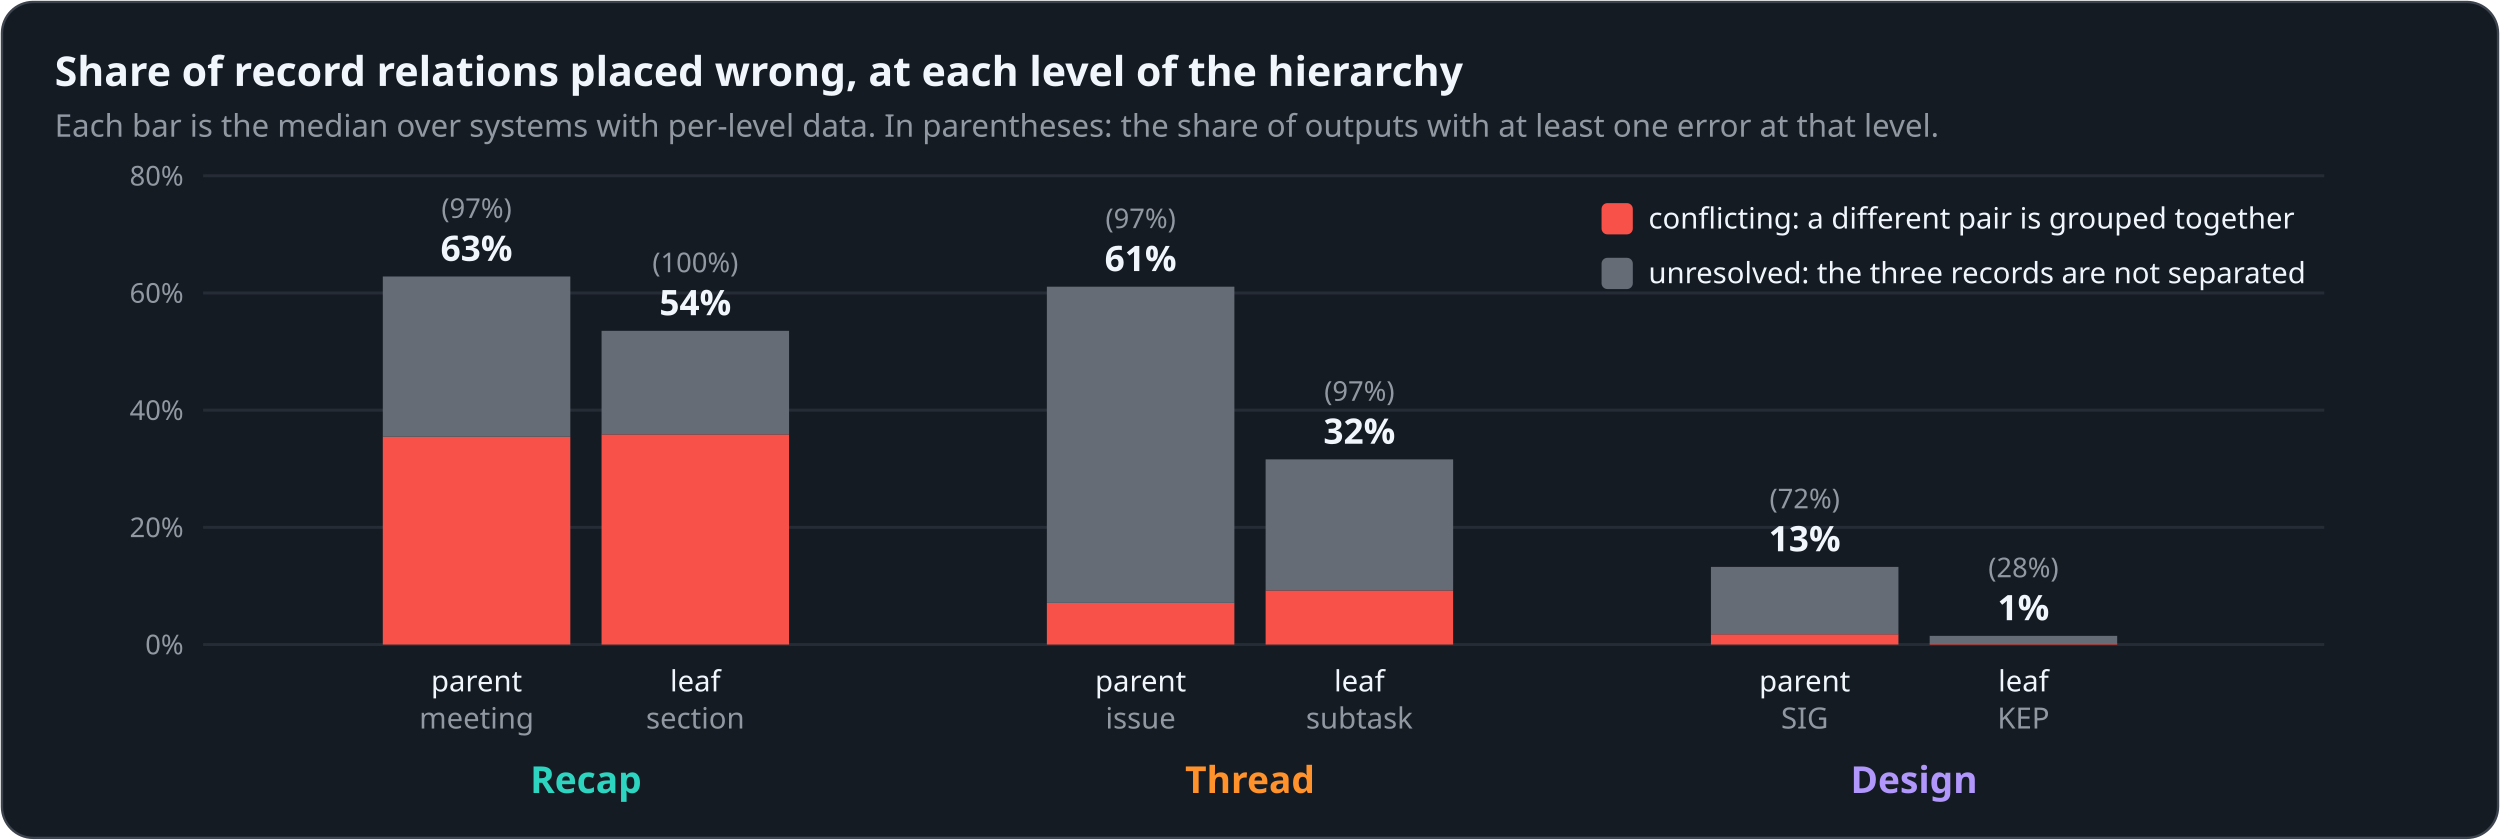
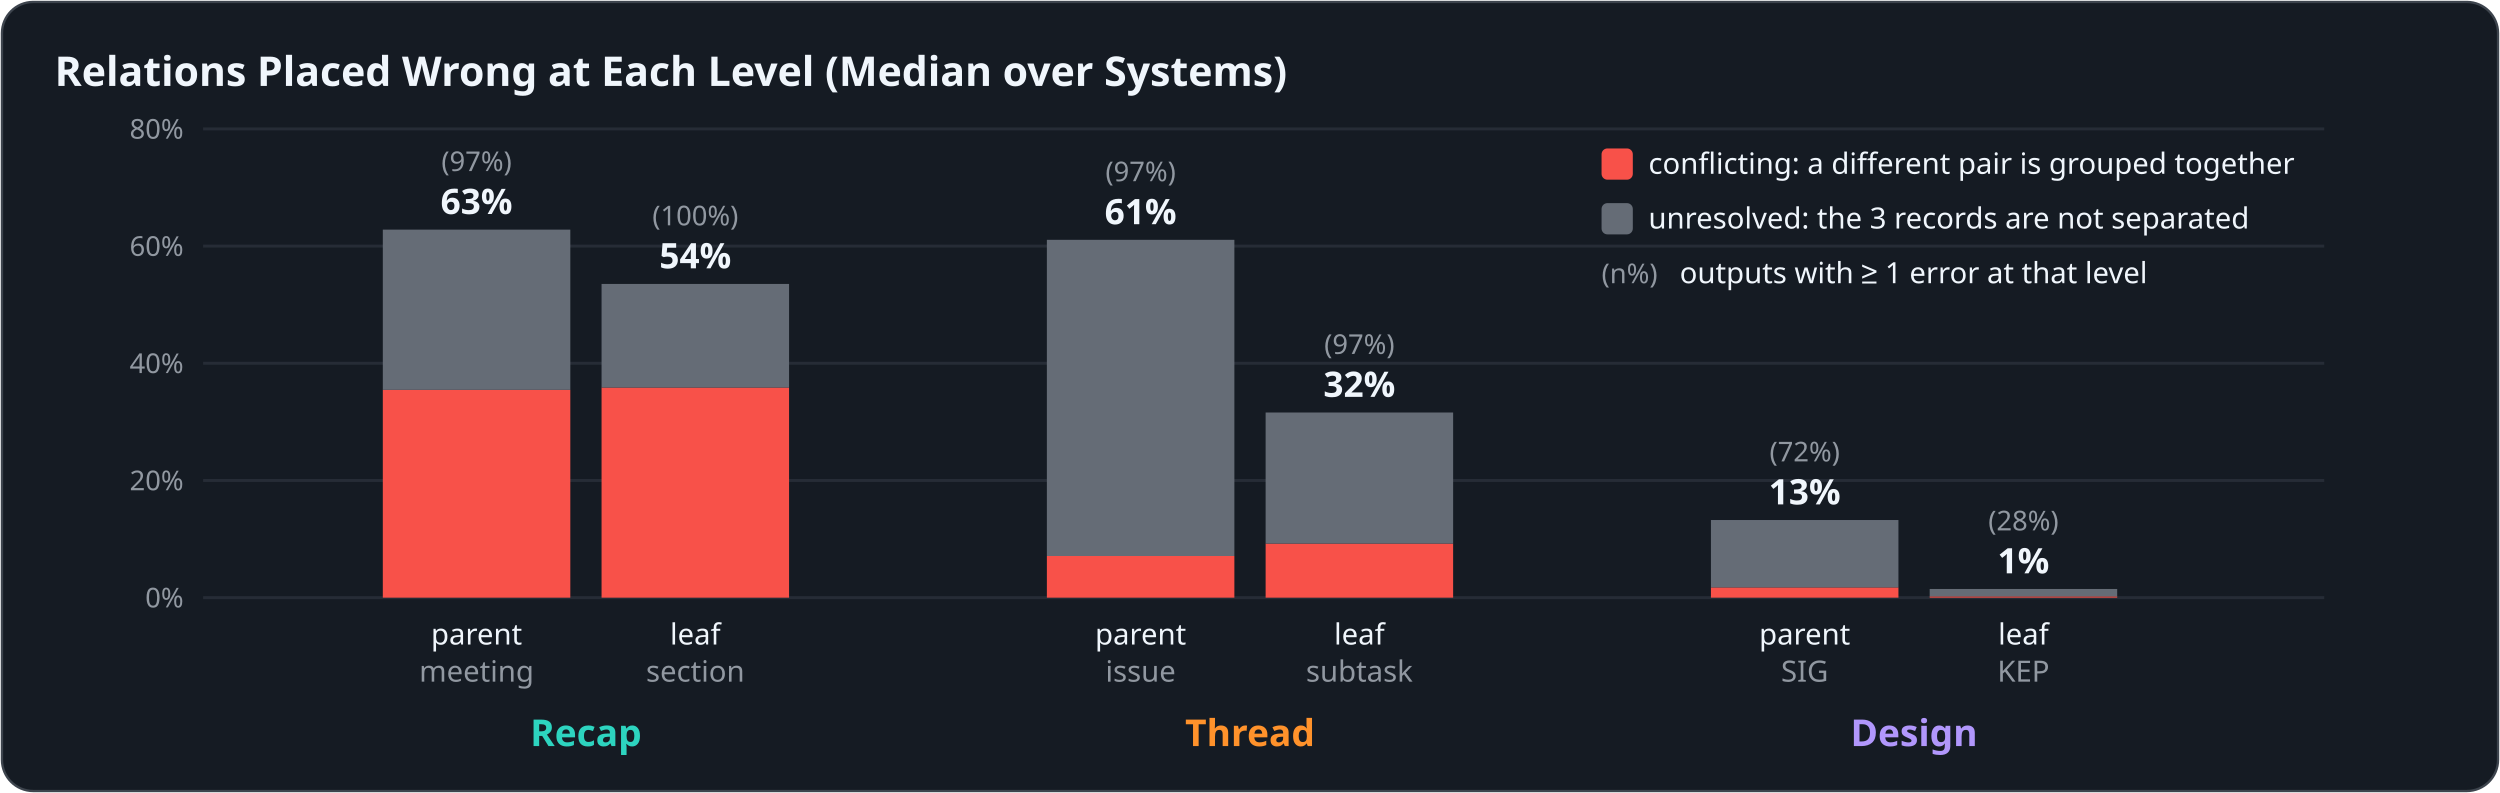
- <svg xmlns="http://www.w3.org/2000/svg" width="1280" height="430" viewBox="0 0 1280 430" role="img" aria-label="Parent-level error rates exceed leaf-level error rates in every family">
-   <rect x="1" y="1" width="1278" height="428" rx="16" fill="#151b23" stroke="#3d444d" stroke-width="1.2" />
-   <text x="28" y="44" font-family="-apple-system,BlinkMacSystemFont,'Segoe UI','Noto Sans',Helvetica,Arial,sans-serif" font-size="21" font-weight="700" fill="#f0f6fc" text-anchor="start">Share of record relations placed wrong, at each level of the hierarchy</text>
-   <text x="28" y="70" font-family="-apple-system,BlinkMacSystemFont,'Segoe UI','Noto Sans',Helvetica,Arial,sans-serif" font-size="16" font-weight="400" fill="#9198a1" text-anchor="start">Each bar is the median over systems with per-level data. In parentheses: the share of outputs with at least one error at that level.</text>
-   <path d="M104 330.0 H1190" stroke="#262c36" stroke-width="1.5" />
-   <text x="94" y="335.0" font-family="-apple-system,BlinkMacSystemFont,'Segoe UI','Noto Sans',Helvetica,Arial,sans-serif" font-size="14" font-weight="400" fill="#9198a1" text-anchor="end">0%</text>
-   <path d="M104 270.0 H1190" stroke="#262c36" stroke-width="1.5" />
-   <text x="94" y="275.0" font-family="-apple-system,BlinkMacSystemFont,'Segoe UI','Noto Sans',Helvetica,Arial,sans-serif" font-size="14" font-weight="400" fill="#9198a1" text-anchor="end">20%</text>
-   <path d="M104 210.0 H1190" stroke="#262c36" stroke-width="1.5" />
-   <text x="94" y="215.0" font-family="-apple-system,BlinkMacSystemFont,'Segoe UI','Noto Sans',Helvetica,Arial,sans-serif" font-size="14" font-weight="400" fill="#9198a1" text-anchor="end">40%</text>
-   <path d="M104 150.0 H1190" stroke="#262c36" stroke-width="1.5" />
-   <text x="94" y="155.0" font-family="-apple-system,BlinkMacSystemFont,'Segoe UI','Noto Sans',Helvetica,Arial,sans-serif" font-size="14" font-weight="400" fill="#9198a1" text-anchor="end">60%</text>
-   <path d="M104 90.0 H1190" stroke="#262c36" stroke-width="1.5" />
-   <text x="94" y="95.0" font-family="-apple-system,BlinkMacSystemFont,'Segoe UI','Noto Sans',Helvetica,Arial,sans-serif" font-size="14" font-weight="400" fill="#9198a1" text-anchor="end">80%</text>
-   <rect x="196.0" y="223.59" width="96" height="106.41" rx="0" fill="#f85149" stroke="none" stroke-width="1" />
-   <rect x="196.0" y="141.57" width="96" height="82.02" rx="0" fill="#656c76" stroke="none" stroke-width="1" />
-   <text x="244.0" y="133.57" font-family="-apple-system,BlinkMacSystemFont,'Segoe UI','Noto Sans',Helvetica,Arial,sans-serif" font-size="18" font-weight="700" fill="#f0f6fc" text-anchor="middle">63%</text>
-   <text x="244.0" y="111.57" font-family="-apple-system,BlinkMacSystemFont,'Segoe UI','Noto Sans',Helvetica,Arial,sans-serif" font-size="14" font-weight="400" fill="#9198a1" text-anchor="middle">(97%)</text>
-   <text x="244.0" y="354" font-family="-apple-system,BlinkMacSystemFont,'Segoe UI','Noto Sans',Helvetica,Arial,sans-serif" font-size="15" font-weight="500" fill="#f0f6fc" text-anchor="middle">parent</text>
-   <text x="244.0" y="373" font-family="-apple-system,BlinkMacSystemFont,'Segoe UI','Noto Sans',Helvetica,Arial,sans-serif" font-size="15" font-weight="400" fill="#9198a1" text-anchor="middle">meeting</text>
-   <rect x="308.0" y="222.42" width="96" height="107.58" rx="0" fill="#f85149" stroke="none" stroke-width="1" />
-   <rect x="308.0" y="169.38" width="96" height="53.04" rx="0" fill="#656c76" stroke="none" stroke-width="1" />
-   <text x="356.0" y="161.38" font-family="-apple-system,BlinkMacSystemFont,'Segoe UI','Noto Sans',Helvetica,Arial,sans-serif" font-size="18" font-weight="700" fill="#f0f6fc" text-anchor="middle">54%</text>
-   <text x="356.0" y="139.38" font-family="-apple-system,BlinkMacSystemFont,'Segoe UI','Noto Sans',Helvetica,Arial,sans-serif" font-size="14" font-weight="400" fill="#9198a1" text-anchor="middle">(100%)</text>
-   <text x="356.0" y="354" font-family="-apple-system,BlinkMacSystemFont,'Segoe UI','Noto Sans',Helvetica,Arial,sans-serif" font-size="15" font-weight="500" fill="#f0f6fc" text-anchor="middle">leaf</text>
-   <text x="356.0" y="373" font-family="-apple-system,BlinkMacSystemFont,'Segoe UI','Noto Sans',Helvetica,Arial,sans-serif" font-size="15" font-weight="400" fill="#9198a1" text-anchor="middle">section</text>
-   <text x="300" y="406" font-family="-apple-system,BlinkMacSystemFont,'Segoe UI','Noto Sans',Helvetica,Arial,sans-serif" font-size="19" font-weight="800" fill="#2dd4bf" text-anchor="middle">Recap</text>
-   <rect x="536.0" y="308.67" width="96" height="21.33" rx="0" fill="#f85149" stroke="none" stroke-width="1" />
-   <rect x="536.0" y="146.79" width="96" height="161.88" rx="0" fill="#656c76" stroke="none" stroke-width="1" />
-   <text x="584.0" y="138.79" font-family="-apple-system,BlinkMacSystemFont,'Segoe UI','Noto Sans',Helvetica,Arial,sans-serif" font-size="18" font-weight="700" fill="#f0f6fc" text-anchor="middle">61%</text>
-   <text x="584.0" y="116.79" font-family="-apple-system,BlinkMacSystemFont,'Segoe UI','Noto Sans',Helvetica,Arial,sans-serif" font-size="14" font-weight="400" fill="#9198a1" text-anchor="middle">(97%)</text>
-   <text x="584.0" y="354" font-family="-apple-system,BlinkMacSystemFont,'Segoe UI','Noto Sans',Helvetica,Arial,sans-serif" font-size="15" font-weight="500" fill="#f0f6fc" text-anchor="middle">parent</text>
-   <text x="584.0" y="373" font-family="-apple-system,BlinkMacSystemFont,'Segoe UI','Noto Sans',Helvetica,Arial,sans-serif" font-size="15" font-weight="400" fill="#9198a1" text-anchor="middle">issue</text>
-   <rect x="648.0" y="302.31" width="96" height="27.69" rx="0" fill="#f85149" stroke="none" stroke-width="1" />
-   <rect x="648.0" y="235.2" width="96" height="67.11" rx="0" fill="#656c76" stroke="none" stroke-width="1" />
-   <text x="696.0" y="227.2" font-family="-apple-system,BlinkMacSystemFont,'Segoe UI','Noto Sans',Helvetica,Arial,sans-serif" font-size="18" font-weight="700" fill="#f0f6fc" text-anchor="middle">32%</text>
-   <text x="696.0" y="205.2" font-family="-apple-system,BlinkMacSystemFont,'Segoe UI','Noto Sans',Helvetica,Arial,sans-serif" font-size="14" font-weight="400" fill="#9198a1" text-anchor="middle">(97%)</text>
-   <text x="696.0" y="354" font-family="-apple-system,BlinkMacSystemFont,'Segoe UI','Noto Sans',Helvetica,Arial,sans-serif" font-size="15" font-weight="500" fill="#f0f6fc" text-anchor="middle">leaf</text>
-   <text x="696.0" y="373" font-family="-apple-system,BlinkMacSystemFont,'Segoe UI','Noto Sans',Helvetica,Arial,sans-serif" font-size="15" font-weight="400" fill="#9198a1" text-anchor="middle">subtask</text>
-   <text x="640" y="406" font-family="-apple-system,BlinkMacSystemFont,'Segoe UI','Noto Sans',Helvetica,Arial,sans-serif" font-size="19" font-weight="800" fill="#ff922b" text-anchor="middle">Thread</text>
-   <rect x="876.0" y="324.75" width="96" height="5.25" rx="0" fill="#f85149" stroke="none" stroke-width="1" />
-   <rect x="876.0" y="290.25" width="96" height="34.5" rx="0" fill="#656c76" stroke="none" stroke-width="1" />
-   <text x="924.0" y="282.25" font-family="-apple-system,BlinkMacSystemFont,'Segoe UI','Noto Sans',Helvetica,Arial,sans-serif" font-size="18" font-weight="700" fill="#f0f6fc" text-anchor="middle">13%</text>
-   <text x="924.0" y="260.25" font-family="-apple-system,BlinkMacSystemFont,'Segoe UI','Noto Sans',Helvetica,Arial,sans-serif" font-size="14" font-weight="400" fill="#9198a1" text-anchor="middle">(72%)</text>
-   <text x="924.0" y="354" font-family="-apple-system,BlinkMacSystemFont,'Segoe UI','Noto Sans',Helvetica,Arial,sans-serif" font-size="15" font-weight="500" fill="#f0f6fc" text-anchor="middle">parent</text>
-   <text x="924.0" y="373" font-family="-apple-system,BlinkMacSystemFont,'Segoe UI','Noto Sans',Helvetica,Arial,sans-serif" font-size="15" font-weight="400" fill="#9198a1" text-anchor="middle">SIG</text>
-   <rect x="988.0" y="329.34" width="96" height="0.66" rx="0" fill="#f85149" stroke="none" stroke-width="1" />
-   <rect x="988.0" y="325.56" width="96" height="3.78" rx="0" fill="#656c76" stroke="none" stroke-width="1" />
-   <text x="1036.0" y="317.56" font-family="-apple-system,BlinkMacSystemFont,'Segoe UI','Noto Sans',Helvetica,Arial,sans-serif" font-size="18" font-weight="700" fill="#f0f6fc" text-anchor="middle">1%</text>
-   <text x="1036.0" y="295.56" font-family="-apple-system,BlinkMacSystemFont,'Segoe UI','Noto Sans',Helvetica,Arial,sans-serif" font-size="14" font-weight="400" fill="#9198a1" text-anchor="middle">(28%)</text>
-   <text x="1036.0" y="354" font-family="-apple-system,BlinkMacSystemFont,'Segoe UI','Noto Sans',Helvetica,Arial,sans-serif" font-size="15" font-weight="500" fill="#f0f6fc" text-anchor="middle">leaf</text>
-   <text x="1036.0" y="373" font-family="-apple-system,BlinkMacSystemFont,'Segoe UI','Noto Sans',Helvetica,Arial,sans-serif" font-size="15" font-weight="400" fill="#9198a1" text-anchor="middle">KEP</text>
-   <text x="980" y="406" font-family="-apple-system,BlinkMacSystemFont,'Segoe UI','Noto Sans',Helvetica,Arial,sans-serif" font-size="19" font-weight="800" fill="#b197fc" text-anchor="middle">Design</text>
-   <rect x="820" y="104" width="16" height="16" rx="3" fill="#f85149" stroke="none" stroke-width="1" />
-   <text x="844" y="117" font-family="-apple-system,BlinkMacSystemFont,'Segoe UI','Noto Sans',Helvetica,Arial,sans-serif" font-size="15" font-weight="400" fill="#f0f6fc" text-anchor="start">conflicting: a different pair is grouped together</text>
-   <rect x="820" y="132" width="16" height="16" rx="3" fill="#656c76" stroke="none" stroke-width="1" />
-   <text x="844" y="145" font-family="-apple-system,BlinkMacSystemFont,'Segoe UI','Noto Sans',Helvetica,Arial,sans-serif" font-size="15" font-weight="400" fill="#f0f6fc" text-anchor="start">unresolved: the three records are not separated</text>
+ <svg xmlns="http://www.w3.org/2000/svg" width="1280" height="406" viewBox="0 0 1280 406" role="img" aria-label="Parent-level error rates exceed leaf-level error rates in every family">
+   <rect x="1" y="1" width="1278" height="404" rx="16" fill="#151b23" stroke="#3d444d" stroke-width="1.2" />
+   <text x="28" y="44" font-family="-apple-system,BlinkMacSystemFont,'Segoe UI','Noto Sans',Helvetica,Arial,sans-serif" font-size="21" font-weight="700" fill="#f0f6fc" text-anchor="start">Relations Placed Wrong at Each Level (Median over Systems)</text>
+   <path d="M104 306.0 H1190" stroke="#262c36" stroke-width="1.5" />
+   <text x="94" y="311.0" font-family="-apple-system,BlinkMacSystemFont,'Segoe UI','Noto Sans',Helvetica,Arial,sans-serif" font-size="14" font-weight="400" fill="#9198a1" text-anchor="end">0%</text>
+   <path d="M104 246.0 H1190" stroke="#262c36" stroke-width="1.5" />
+   <text x="94" y="251.0" font-family="-apple-system,BlinkMacSystemFont,'Segoe UI','Noto Sans',Helvetica,Arial,sans-serif" font-size="14" font-weight="400" fill="#9198a1" text-anchor="end">20%</text>
+   <path d="M104 186.0 H1190" stroke="#262c36" stroke-width="1.5" />
+   <text x="94" y="191.0" font-family="-apple-system,BlinkMacSystemFont,'Segoe UI','Noto Sans',Helvetica,Arial,sans-serif" font-size="14" font-weight="400" fill="#9198a1" text-anchor="end">40%</text>
+   <path d="M104 126.0 H1190" stroke="#262c36" stroke-width="1.5" />
+   <text x="94" y="131.0" font-family="-apple-system,BlinkMacSystemFont,'Segoe UI','Noto Sans',Helvetica,Arial,sans-serif" font-size="14" font-weight="400" fill="#9198a1" text-anchor="end">60%</text>
+   <path d="M104 66.0 H1190" stroke="#262c36" stroke-width="1.5" />
+   <text x="94" y="71.0" font-family="-apple-system,BlinkMacSystemFont,'Segoe UI','Noto Sans',Helvetica,Arial,sans-serif" font-size="14" font-weight="400" fill="#9198a1" text-anchor="end">80%</text>
+   <rect x="196.0" y="199.59" width="96" height="106.41" rx="0" fill="#f85149" stroke="none" stroke-width="1" />
+   <rect x="196.0" y="117.57" width="96" height="82.02" rx="0" fill="#656c76" stroke="none" stroke-width="1" />
+   <text x="244.0" y="109.57" font-family="-apple-system,BlinkMacSystemFont,'Segoe UI','Noto Sans',Helvetica,Arial,sans-serif" font-size="18" font-weight="700" fill="#f0f6fc" text-anchor="middle">63%</text>
+   <text x="244.0" y="87.57" font-family="-apple-system,BlinkMacSystemFont,'Segoe UI','Noto Sans',Helvetica,Arial,sans-serif" font-size="14" font-weight="400" fill="#9198a1" text-anchor="middle">(97%)</text>
+   <text x="244.0" y="330" font-family="-apple-system,BlinkMacSystemFont,'Segoe UI','Noto Sans',Helvetica,Arial,sans-serif" font-size="15" font-weight="500" fill="#f0f6fc" text-anchor="middle">parent</text>
+   <text x="244.0" y="349" font-family="-apple-system,BlinkMacSystemFont,'Segoe UI','Noto Sans',Helvetica,Arial,sans-serif" font-size="15" font-weight="400" fill="#9198a1" text-anchor="middle">meeting</text>
+   <rect x="308.0" y="198.42" width="96" height="107.58" rx="0" fill="#f85149" stroke="none" stroke-width="1" />
+   <rect x="308.0" y="145.38" width="96" height="53.04" rx="0" fill="#656c76" stroke="none" stroke-width="1" />
+   <text x="356.0" y="137.38" font-family="-apple-system,BlinkMacSystemFont,'Segoe UI','Noto Sans',Helvetica,Arial,sans-serif" font-size="18" font-weight="700" fill="#f0f6fc" text-anchor="middle">54%</text>
+   <text x="356.0" y="115.38" font-family="-apple-system,BlinkMacSystemFont,'Segoe UI','Noto Sans',Helvetica,Arial,sans-serif" font-size="14" font-weight="400" fill="#9198a1" text-anchor="middle">(100%)</text>
+   <text x="356.0" y="330" font-family="-apple-system,BlinkMacSystemFont,'Segoe UI','Noto Sans',Helvetica,Arial,sans-serif" font-size="15" font-weight="500" fill="#f0f6fc" text-anchor="middle">leaf</text>
+   <text x="356.0" y="349" font-family="-apple-system,BlinkMacSystemFont,'Segoe UI','Noto Sans',Helvetica,Arial,sans-serif" font-size="15" font-weight="400" fill="#9198a1" text-anchor="middle">section</text>
+   <text x="300" y="382" font-family="-apple-system,BlinkMacSystemFont,'Segoe UI','Noto Sans',Helvetica,Arial,sans-serif" font-size="19" font-weight="800" fill="#2dd4bf" text-anchor="middle">Recap</text>
+   <rect x="536.0" y="284.67" width="96" height="21.33" rx="0" fill="#f85149" stroke="none" stroke-width="1" />
+   <rect x="536.0" y="122.79" width="96" height="161.88" rx="0" fill="#656c76" stroke="none" stroke-width="1" />
+   <text x="584.0" y="114.79" font-family="-apple-system,BlinkMacSystemFont,'Segoe UI','Noto Sans',Helvetica,Arial,sans-serif" font-size="18" font-weight="700" fill="#f0f6fc" text-anchor="middle">61%</text>
+   <text x="584.0" y="92.79" font-family="-apple-system,BlinkMacSystemFont,'Segoe UI','Noto Sans',Helvetica,Arial,sans-serif" font-size="14" font-weight="400" fill="#9198a1" text-anchor="middle">(97%)</text>
+   <text x="584.0" y="330" font-family="-apple-system,BlinkMacSystemFont,'Segoe UI','Noto Sans',Helvetica,Arial,sans-serif" font-size="15" font-weight="500" fill="#f0f6fc" text-anchor="middle">parent</text>
+   <text x="584.0" y="349" font-family="-apple-system,BlinkMacSystemFont,'Segoe UI','Noto Sans',Helvetica,Arial,sans-serif" font-size="15" font-weight="400" fill="#9198a1" text-anchor="middle">issue</text>
+   <rect x="648.0" y="278.31" width="96" height="27.69" rx="0" fill="#f85149" stroke="none" stroke-width="1" />
+   <rect x="648.0" y="211.2" width="96" height="67.11" rx="0" fill="#656c76" stroke="none" stroke-width="1" />
+   <text x="696.0" y="203.2" font-family="-apple-system,BlinkMacSystemFont,'Segoe UI','Noto Sans',Helvetica,Arial,sans-serif" font-size="18" font-weight="700" fill="#f0f6fc" text-anchor="middle">32%</text>
+   <text x="696.0" y="181.2" font-family="-apple-system,BlinkMacSystemFont,'Segoe UI','Noto Sans',Helvetica,Arial,sans-serif" font-size="14" font-weight="400" fill="#9198a1" text-anchor="middle">(97%)</text>
+   <text x="696.0" y="330" font-family="-apple-system,BlinkMacSystemFont,'Segoe UI','Noto Sans',Helvetica,Arial,sans-serif" font-size="15" font-weight="500" fill="#f0f6fc" text-anchor="middle">leaf</text>
+   <text x="696.0" y="349" font-family="-apple-system,BlinkMacSystemFont,'Segoe UI','Noto Sans',Helvetica,Arial,sans-serif" font-size="15" font-weight="400" fill="#9198a1" text-anchor="middle">subtask</text>
+   <text x="640" y="382" font-family="-apple-system,BlinkMacSystemFont,'Segoe UI','Noto Sans',Helvetica,Arial,sans-serif" font-size="19" font-weight="800" fill="#ff922b" text-anchor="middle">Thread</text>
+   <rect x="876.0" y="300.75" width="96" height="5.25" rx="0" fill="#f85149" stroke="none" stroke-width="1" />
+   <rect x="876.0" y="266.25" width="96" height="34.5" rx="0" fill="#656c76" stroke="none" stroke-width="1" />
+   <text x="924.0" y="258.25" font-family="-apple-system,BlinkMacSystemFont,'Segoe UI','Noto Sans',Helvetica,Arial,sans-serif" font-size="18" font-weight="700" fill="#f0f6fc" text-anchor="middle">13%</text>
+   <text x="924.0" y="236.25" font-family="-apple-system,BlinkMacSystemFont,'Segoe UI','Noto Sans',Helvetica,Arial,sans-serif" font-size="14" font-weight="400" fill="#9198a1" text-anchor="middle">(72%)</text>
+   <text x="924.0" y="330" font-family="-apple-system,BlinkMacSystemFont,'Segoe UI','Noto Sans',Helvetica,Arial,sans-serif" font-size="15" font-weight="500" fill="#f0f6fc" text-anchor="middle">parent</text>
+   <text x="924.0" y="349" font-family="-apple-system,BlinkMacSystemFont,'Segoe UI','Noto Sans',Helvetica,Arial,sans-serif" font-size="15" font-weight="400" fill="#9198a1" text-anchor="middle">SIG</text>
+   <rect x="988.0" y="305.34" width="96" height="0.66" rx="0" fill="#f85149" stroke="none" stroke-width="1" />
+   <rect x="988.0" y="301.56" width="96" height="3.78" rx="0" fill="#656c76" stroke="none" stroke-width="1" />
+   <text x="1036.0" y="293.56" font-family="-apple-system,BlinkMacSystemFont,'Segoe UI','Noto Sans',Helvetica,Arial,sans-serif" font-size="18" font-weight="700" fill="#f0f6fc" text-anchor="middle">1%</text>
+   <text x="1036.0" y="271.56" font-family="-apple-system,BlinkMacSystemFont,'Segoe UI','Noto Sans',Helvetica,Arial,sans-serif" font-size="14" font-weight="400" fill="#9198a1" text-anchor="middle">(28%)</text>
+   <text x="1036.0" y="330" font-family="-apple-system,BlinkMacSystemFont,'Segoe UI','Noto Sans',Helvetica,Arial,sans-serif" font-size="15" font-weight="500" fill="#f0f6fc" text-anchor="middle">leaf</text>
+   <text x="1036.0" y="349" font-family="-apple-system,BlinkMacSystemFont,'Segoe UI','Noto Sans',Helvetica,Arial,sans-serif" font-size="15" font-weight="400" fill="#9198a1" text-anchor="middle">KEP</text>
+   <text x="980" y="382" font-family="-apple-system,BlinkMacSystemFont,'Segoe UI','Noto Sans',Helvetica,Arial,sans-serif" font-size="19" font-weight="800" fill="#b197fc" text-anchor="middle">Design</text>
+   <rect x="820" y="76" width="16" height="16" rx="3" fill="#f85149" stroke="none" stroke-width="1" />
+   <text x="844" y="89" font-family="-apple-system,BlinkMacSystemFont,'Segoe UI','Noto Sans',Helvetica,Arial,sans-serif" font-size="15" font-weight="400" fill="#f0f6fc" text-anchor="start">conflicting: a different pair is grouped together</text>
+   <rect x="820" y="104" width="16" height="16" rx="3" fill="#656c76" stroke="none" stroke-width="1" />
+   <text x="844" y="117" font-family="-apple-system,BlinkMacSystemFont,'Segoe UI','Noto Sans',Helvetica,Arial,sans-serif" font-size="15" font-weight="400" fill="#f0f6fc" text-anchor="start">unresolved: the 3 records are not separated</text>
+   <text x="820" y="145" font-family="-apple-system,BlinkMacSystemFont,'Segoe UI','Noto Sans',Helvetica,Arial,sans-serif" font-size="14" font-weight="400" fill="#9198a1" text-anchor="start">(n%)</text>
+   <text x="860" y="145" font-family="-apple-system,BlinkMacSystemFont,'Segoe UI','Noto Sans',Helvetica,Arial,sans-serif" font-size="15" font-weight="400" fill="#f0f6fc" text-anchor="start">outputs with ≥ 1 error at that level</text>
</svg>
